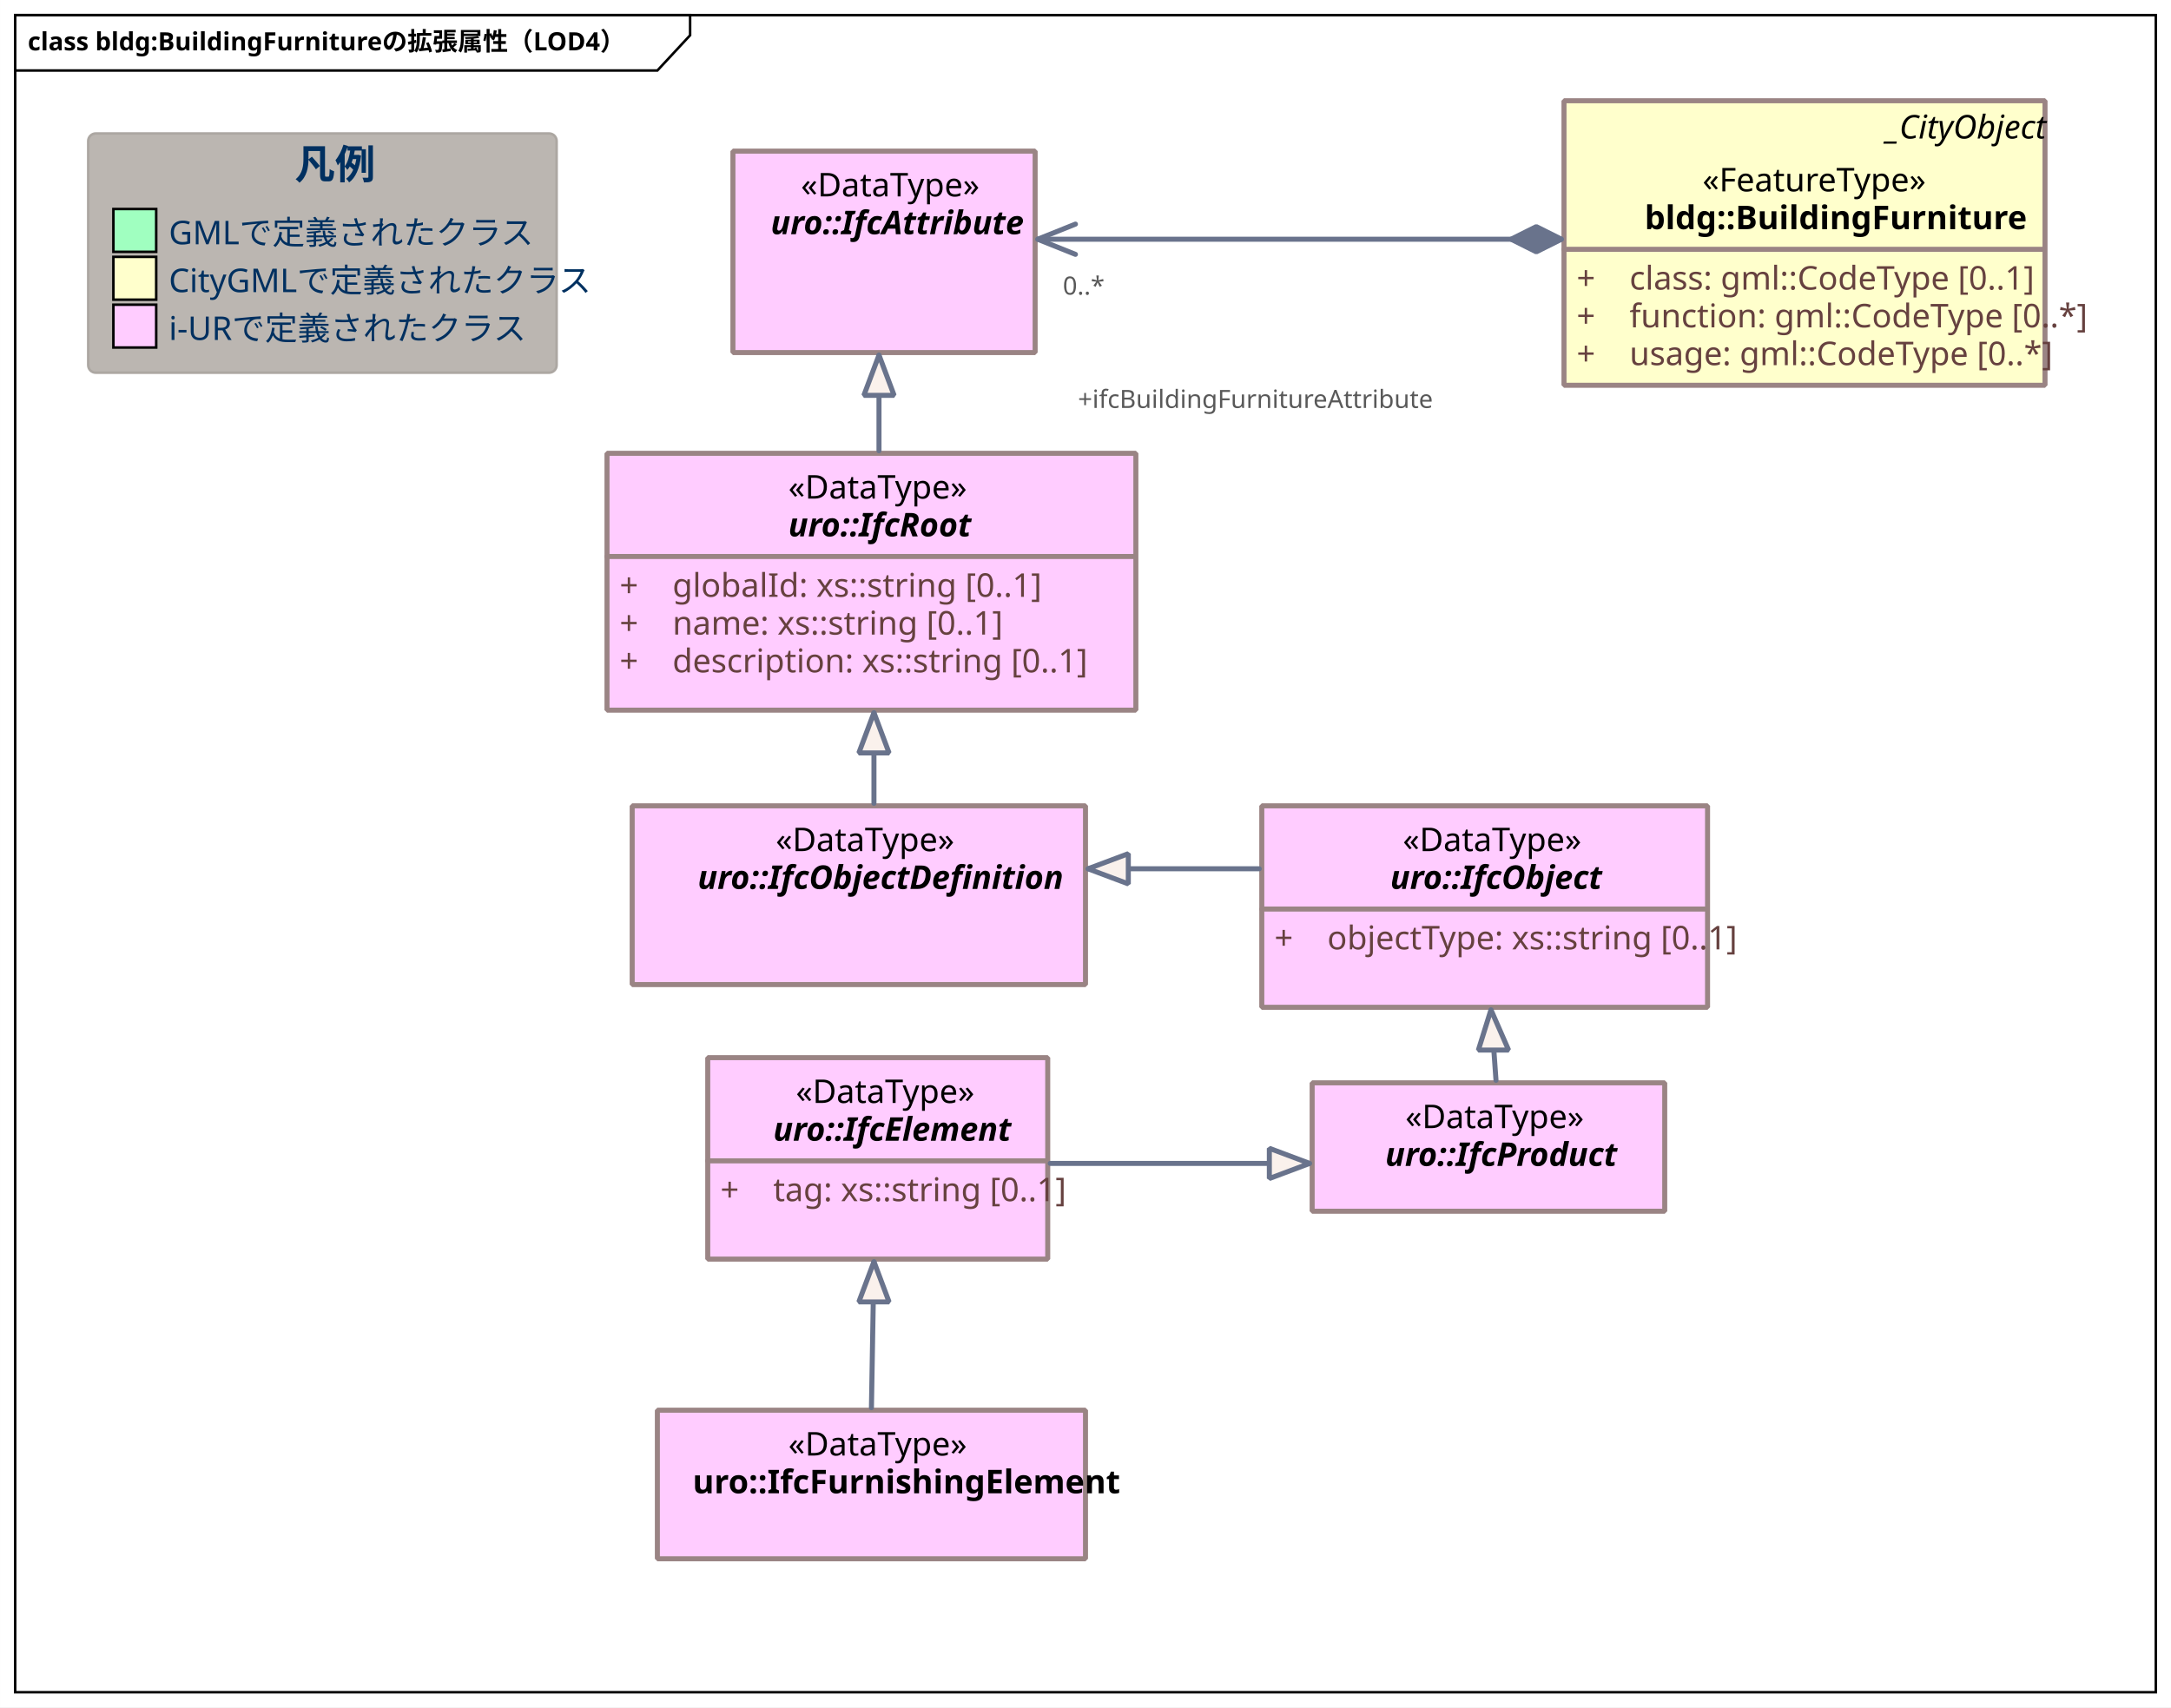
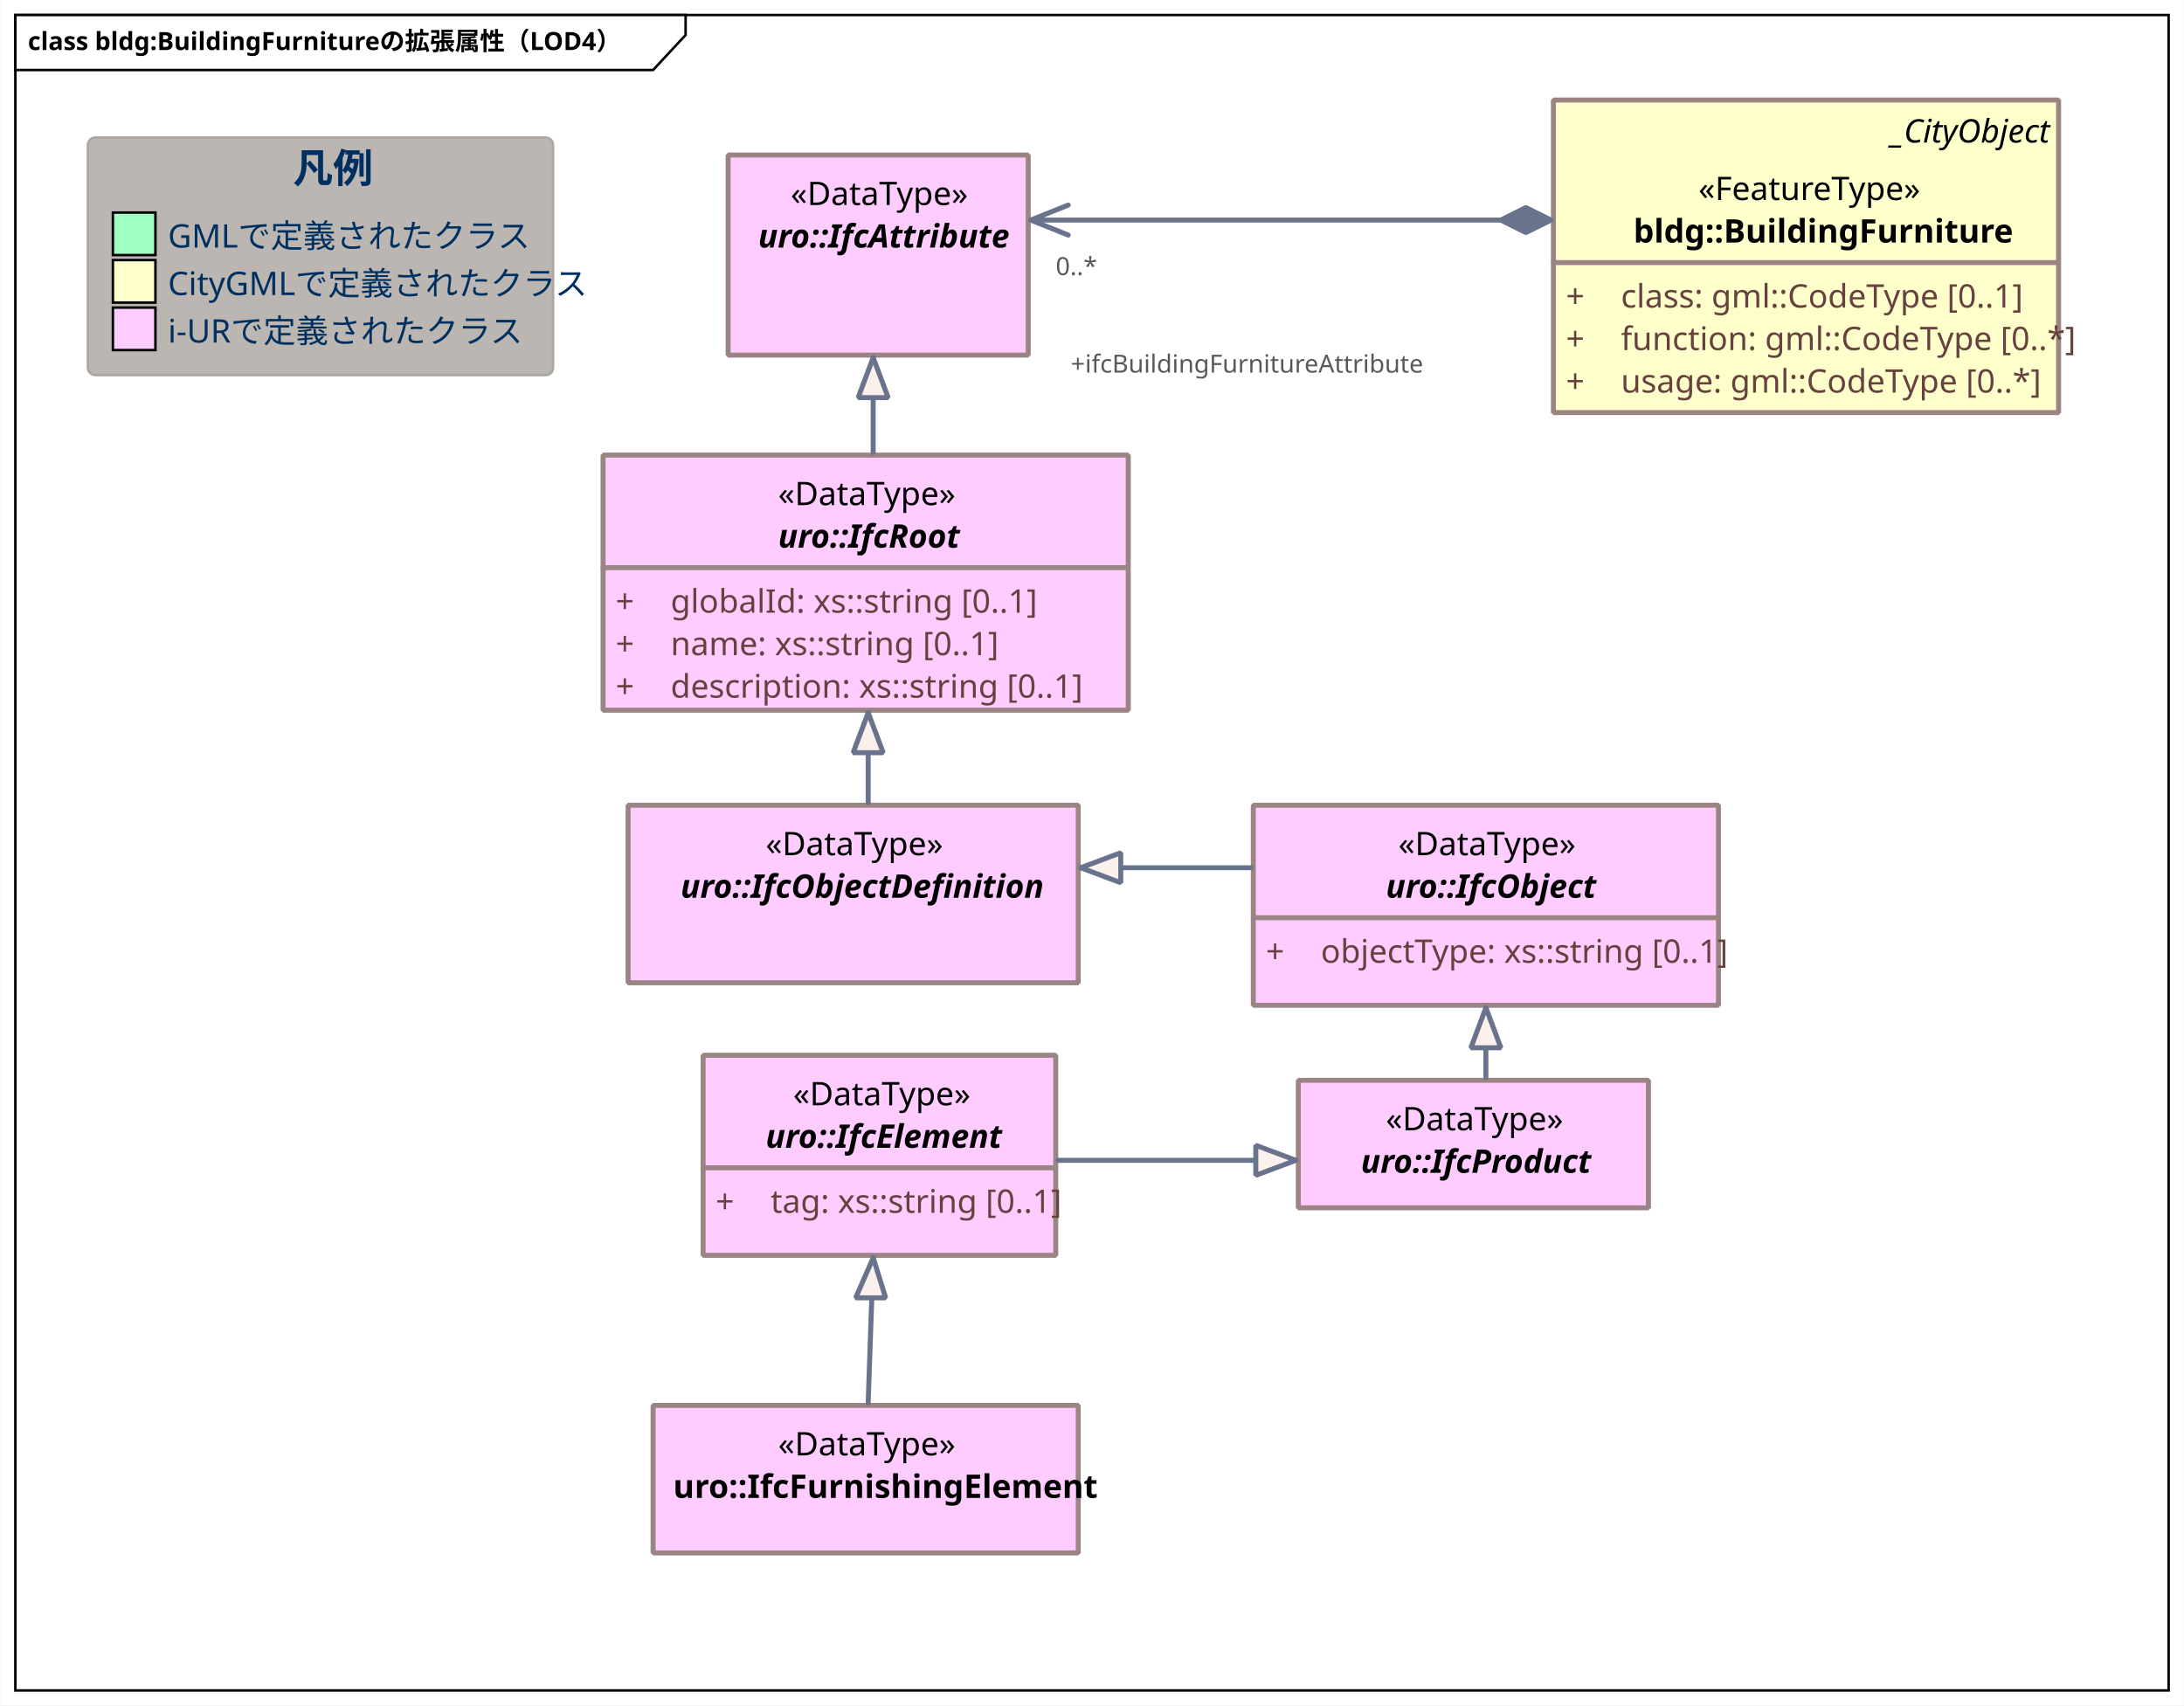
- <svg xmlns="http://www.w3.org/2000/svg" width="22.81cm" height="17.94cm" viewBox="0 0 862 678">
+ <svg xmlns="http://www.w3.org/2000/svg" width="23.10cm" height="18.04cm" viewBox="0 0 873 682">
  <g style="fill:#FFFFFF;fill-opacity:1.00;">
-     <rect x="0" y="0" width="862" height="678" shape-rendering="auto" />
+     <rect x="0" y="0" width="873" height="682" shape-rendering="auto" />
  </g>
  <g style="stroke-width:1;stroke-linecap:square;stroke-linejoin:miter; fill:#000000;fill-opacity:0.00; stroke:#000000; stroke-opacity:1.00">
-     <path d="M 6 6 L 6 672 L 856 672 L 856 6 L 6 6" shape-rendering="auto" />
+     <path d="M 6 6 L 6 676 L 867 676 L 867 6 L 6 6" shape-rendering="auto" />
  </g>
  <g style="stroke-width:1;stroke-linecap:square;stroke-linejoin:miter; fill:#FFFFFF;fill-opacity:1.00; stroke:#000000; stroke-opacity:1.00">
    <polygon points="6 28 261 28 274 14 274 6 6 6 6 28" shape-rendering="auto" style="fill-rule:evenodd;" />
  </g>
  <g style="stroke-width:1;stroke-linecap:square;stroke-linejoin:miter; fill:#000000;fill-opacity:1.00; stroke:#000000; stroke-opacity:0.00">
    <text x="11.00" y="20.00" textLength="248" style="font-family:メイリオ; font-weight:700; font-style:normal; font-size:10px; fill:#000000;fill-opacity:1.00; stroke:#000000; stroke-opacity:0.00 stroke-width:0; white-space: pre;" xml:space="preserve" transform="rotate(-0.00 11.00 20.00)">class bldg:BuildingFurnitureの拡張属性（LOD4）</text>
  </g>
  <g style="stroke-width:1;stroke-linecap:square;stroke-linejoin:miter; fill:#BBB6B1;fill-opacity:1.00; stroke:#ACA7A2; stroke-opacity:1.00">
-     <rect x="35" y="53" width="186" height="95" rx="3.00" shape-rendering="auto" />
+     <rect x="35" y="55" width="186" height="95" rx="3.00" shape-rendering="auto" />
  </g>
  <g style="stroke-width:1;stroke-linecap:square;stroke-linejoin:miter; fill:#A0FFC0;fill-opacity:1.00; stroke:#000000; stroke-opacity:1.00">
-     <rect x="45" y="83" width="17" height="17" rx="0.00" shape-rendering="auto" />
+     <rect x="45" y="85" width="17" height="17" rx="0.00" shape-rendering="auto" />
  </g>
  <g style="stroke-width:1;stroke-linecap:square;stroke-linejoin:miter; fill:#003060;fill-opacity:1.00; stroke:#000000; stroke-opacity:0.00">
-     <text x="67.00" y="97.00" textLength="123" style="font-family:Yu Gothic UI; font-weight:400; font-style:normal; font-size:13px; fill:#003060;fill-opacity:1.00; stroke:#000000; stroke-opacity:0.00 stroke-width:0; white-space: pre;" xml:space="preserve" transform="rotate(-0.00 67.00 97.00)">GMLで定義されたクラス</text>
+     <text x="67.00" y="99.00" textLength="123" style="font-family:Yu Gothic UI; font-weight:400; font-style:normal; font-size:13px; fill:#003060;fill-opacity:1.00; stroke:#000000; stroke-opacity:0.00 stroke-width:0; white-space: pre;" xml:space="preserve" transform="rotate(-0.00 67.00 99.00)">GMLで定義されたクラス</text>
  </g>
  <g style="stroke-width:1;stroke-linecap:square;stroke-linejoin:miter; fill:#FFFFCC;fill-opacity:1.00; stroke:#000000; stroke-opacity:1.00">
-     <rect x="45" y="102" width="17" height="17" rx="0.00" shape-rendering="auto" />
+     <rect x="45" y="104" width="17" height="17" rx="0.00" shape-rendering="auto" />
  </g>
  <g style="stroke-width:1;stroke-linecap:square;stroke-linejoin:miter; fill:#003060;fill-opacity:1.00; stroke:#000000; stroke-opacity:0.00">
-     <text x="67.00" y="116.00" textLength="144" style="font-family:Yu Gothic UI; font-weight:400; font-style:normal; font-size:13px; fill:#003060;fill-opacity:1.00; stroke:#000000; stroke-opacity:0.00 stroke-width:0; white-space: pre;" xml:space="preserve" transform="rotate(-0.00 67.00 116.00)">CityGMLで定義されたクラス</text>
+     <text x="67.00" y="118.00" textLength="144" style="font-family:Yu Gothic UI; font-weight:400; font-style:normal; font-size:13px; fill:#003060;fill-opacity:1.00; stroke:#000000; stroke-opacity:0.00 stroke-width:0; white-space: pre;" xml:space="preserve" transform="rotate(-0.00 67.00 118.00)">CityGMLで定義されたクラス</text>
  </g>
  <g style="stroke-width:1;stroke-linecap:square;stroke-linejoin:miter; fill:#FFCCFF;fill-opacity:1.00; stroke:#000000; stroke-opacity:1.00">
-     <rect x="45" y="121" width="17" height="17" rx="0.00" shape-rendering="auto" />
+     <rect x="45" y="123" width="17" height="17" rx="0.00" shape-rendering="auto" />
  </g>
  <g style="stroke-width:1;stroke-linecap:square;stroke-linejoin:miter; fill:#003060;fill-opacity:1.00; stroke:#000000; stroke-opacity:0.00">
-     <text x="67.00" y="135.00" textLength="121" style="font-family:Yu Gothic UI; font-weight:400; font-style:normal; font-size:13px; fill:#003060;fill-opacity:1.00; stroke:#000000; stroke-opacity:0.00 stroke-width:0; white-space: pre;" xml:space="preserve" transform="rotate(-0.00 67.00 135.00)">i-URで定義されたクラス</text>
-     <text x="117.00" y="71.00" textLength="22" style="font-family:メイリオ; font-weight:700; font-style:normal; font-size:16px; fill:#003060;fill-opacity:1.00; stroke:#000000; stroke-opacity:0.00 stroke-width:0; white-space: pre;" xml:space="preserve" transform="rotate(-0.00 117.00 71.00)">凡例</text>
+     <text x="67.00" y="137.00" textLength="121" style="font-family:Yu Gothic UI; font-weight:400; font-style:normal; font-size:13px; fill:#003060;fill-opacity:1.00; stroke:#000000; stroke-opacity:0.00 stroke-width:0; white-space: pre;" xml:space="preserve" transform="rotate(-0.00 67.00 137.00)">i-URで定義されたクラス</text>
+     <text x="117.00" y="73.00" textLength="22" style="font-family:メイリオ; font-weight:700; font-style:normal; font-size:16px; fill:#003060;fill-opacity:1.00; stroke:#000000; stroke-opacity:0.00 stroke-width:0; white-space: pre;" xml:space="preserve" transform="rotate(-0.00 117.00 73.00)">凡例</text>
  </g>
  <g style="stroke-width:2;stroke-linecap:round;stroke-linejoin:bevel; fill:#FFFFCC;fill-opacity:1.00; stroke:#9A8484; stroke-opacity:1.00">
-     <rect x="621" y="40" width="191" height="113" rx="0.00" shape-rendering="auto" />
+     <rect x="621" y="40" width="202" height="125" rx="0.00" shape-rendering="auto" />
  </g>
  <g style="stroke-width:1;stroke-linecap:round;stroke-linejoin:bevel; fill:#000000;fill-opacity:1.00; stroke:#000000; stroke-opacity:0.00">
-     <text x="749.00" y="55.00" textLength="60" style="font-family:Calibri; font-weight:400; font-style:italic; font-size:13px; fill:#000000;fill-opacity:1.00; stroke:#000000; stroke-opacity:0.00 stroke-width:0; white-space: pre;" xml:space="preserve" transform="rotate(-0.00 749.00 55.00)">_CityObject</text>
-     <text x="676.00" y="76.00" textLength="80" style="font-family:Calibri; font-weight:400; font-style:normal; font-size:13px; fill:#000000;fill-opacity:1.00; stroke:#000000; stroke-opacity:0.00 stroke-width:0; white-space: pre;" xml:space="preserve" transform="rotate(-0.00 676.00 76.00)">«FeatureType»</text>
-     <text x="653.00" y="91.00" textLength="126" style="font-family:Calibri; font-weight:700; font-style:normal; font-size:13px; fill:#000000;fill-opacity:1.00; stroke:#000000; stroke-opacity:0.00 stroke-width:0; white-space: pre;" xml:space="preserve" transform="rotate(-0.00 653.00 91.00)">bldg::BuildingFurniture</text>
+     <text x="756.00" y="57.00" textLength="64" style="font-family:Yu Gothic UI; font-weight:400; font-style:italic; font-size:13px; fill:#000000;fill-opacity:1.00; stroke:#000000; stroke-opacity:0.00 stroke-width:0; white-space: pre;" xml:space="preserve" transform="rotate(-0.00 756.00 57.00)">_CityObject</text>
+     <text x="679.00" y="80.00" textLength="85" style="font-family:Yu Gothic UI; font-weight:400; font-style:normal; font-size:13px; fill:#000000;fill-opacity:1.00; stroke:#000000; stroke-opacity:0.00 stroke-width:0; white-space: pre;" xml:space="preserve" transform="rotate(-0.00 679.00 80.00)">«FeatureType»</text>
+     <text x="653.00" y="97.00" textLength="138" style="font-family:Yu Gothic UI; font-weight:700; font-style:normal; font-size:13px; fill:#000000;fill-opacity:1.00; stroke:#000000; stroke-opacity:0.00 stroke-width:0; white-space: pre;" xml:space="preserve" transform="rotate(-0.00 653.00 97.00)">bldg::BuildingFurniture</text>
  </g>
  <g style="stroke-width:2;stroke-linecap:round;stroke-linejoin:bevel; fill:#000000;fill-opacity:0.00; stroke:#9A8484; stroke-opacity:1.00">
-     <path d="M 621 99 L 811 99" shape-rendering="auto" />
+     <path d="M 621 105 L 822 105" shape-rendering="auto" />
  </g>
  <g style="stroke-width:1;stroke-linecap:round;stroke-linejoin:bevel; fill:#66413F;fill-opacity:1.00; stroke:#000000; stroke-opacity:0.00">
-     <text x="626.00" y="115.00" textLength="9" style="font-family:Calibri; font-weight:400; font-style:normal; font-size:13px; fill:#66413F;fill-opacity:1.00; stroke:#000000; stroke-opacity:0.00 stroke-width:0; white-space: pre;" xml:space="preserve" transform="rotate(-0.00 626.00 115.00)">+ </text>
-     <text x="647.00" y="115.00" textLength="144" style="font-family:Calibri; font-weight:400; font-style:normal; font-size:13px; fill:#66413F;fill-opacity:1.00; stroke:#000000; stroke-opacity:0.00 stroke-width:0; white-space: pre;" xml:space="preserve" transform="rotate(-0.00 647.00 115.00)">class: gml::CodeType [0..1]</text>
-     <text x="626.00" y="130.00" textLength="9" style="font-family:Calibri; font-weight:400; font-style:normal; font-size:13px; fill:#66413F;fill-opacity:1.00; stroke:#000000; stroke-opacity:0.00 stroke-width:0; white-space: pre;" xml:space="preserve" transform="rotate(-0.00 626.00 130.00)">+ </text>
-     <text x="647.00" y="130.00" textLength="160" style="font-family:Calibri; font-weight:400; font-style:normal; font-size:13px; fill:#66413F;fill-opacity:1.00; stroke:#000000; stroke-opacity:0.00 stroke-width:0; white-space: pre;" xml:space="preserve" transform="rotate(-0.00 647.00 130.00)">function: gml::CodeType [0..*]</text>
-     <text x="626.00" y="145.00" textLength="9" style="font-family:Calibri; font-weight:400; font-style:normal; font-size:13px; fill:#66413F;fill-opacity:1.00; stroke:#000000; stroke-opacity:0.00 stroke-width:0; white-space: pre;" xml:space="preserve" transform="rotate(-0.00 626.00 145.00)">+ </text>
-     <text x="647.00" y="145.00" textLength="146" style="font-family:Calibri; font-weight:400; font-style:normal; font-size:13px; fill:#66413F;fill-opacity:1.00; stroke:#000000; stroke-opacity:0.00 stroke-width:0; white-space: pre;" xml:space="preserve" transform="rotate(-0.00 647.00 145.00)">usage: gml::CodeType [0..*]</text>
+     <text x="626.00" y="123.00" textLength="13" style="font-family:Yu Gothic UI; font-weight:400; font-style:normal; font-size:13px; fill:#66413F;fill-opacity:1.00; stroke:#000000; stroke-opacity:0.00 stroke-width:0; white-space: pre;" xml:space="preserve" transform="rotate(-0.00 626.00 123.00)">+ </text>
+     <text x="648.00" y="123.00" textLength="154" style="font-family:Yu Gothic UI; font-weight:400; font-style:normal; font-size:13px; fill:#66413F;fill-opacity:1.00; stroke:#000000; stroke-opacity:0.00 stroke-width:0; white-space: pre;" xml:space="preserve" transform="rotate(-0.00 648.00 123.00)">class: gml::CodeType [0..1]</text>
+     <text x="626.00" y="140.00" textLength="13" style="font-family:Yu Gothic UI; font-weight:400; font-style:normal; font-size:13px; fill:#66413F;fill-opacity:1.00; stroke:#000000; stroke-opacity:0.00 stroke-width:0; white-space: pre;" xml:space="preserve" transform="rotate(-0.00 626.00 140.00)">+ </text>
+     <text x="648.00" y="140.00" textLength="170" style="font-family:Yu Gothic UI; font-weight:400; font-style:normal; font-size:13px; fill:#66413F;fill-opacity:1.00; stroke:#000000; stroke-opacity:0.00 stroke-width:0; white-space: pre;" xml:space="preserve" transform="rotate(-0.00 648.00 140.00)">function: gml::CodeType [0..*]</text>
+     <text x="626.00" y="157.00" textLength="13" style="font-family:Yu Gothic UI; font-weight:400; font-style:normal; font-size:13px; fill:#66413F;fill-opacity:1.00; stroke:#000000; stroke-opacity:0.00 stroke-width:0; white-space: pre;" xml:space="preserve" transform="rotate(-0.00 626.00 157.00)">+ </text>
+     <text x="648.00" y="157.00" textLength="159" style="font-family:Yu Gothic UI; font-weight:400; font-style:normal; font-size:13px; fill:#66413F;fill-opacity:1.00; stroke:#000000; stroke-opacity:0.00 stroke-width:0; white-space: pre;" xml:space="preserve" transform="rotate(-0.00 648.00 157.00)">usage: gml::CodeType [0..*]</text>
  </g>
  <g style="stroke-width:2;stroke-linecap:round;stroke-linejoin:bevel; fill:#FFCCFF;fill-opacity:1.00; stroke:#9A8484; stroke-opacity:1.00">
-     <rect x="291" y="60" width="120" height="80" rx="0.00" shape-rendering="auto" />
+     <rect x="291" y="62" width="120" height="80" rx="0.00" shape-rendering="auto" />
  </g>
  <g style="stroke-width:1;stroke-linecap:round;stroke-linejoin:bevel; fill:#000000;fill-opacity:1.00; stroke:#000000; stroke-opacity:0.00">
-     <text x="318.00" y="78.00" textLength="65" style="font-family:Calibri; font-weight:400; font-style:normal; font-size:13px; fill:#000000;fill-opacity:1.00; stroke:#000000; stroke-opacity:0.00 stroke-width:0; white-space: pre;" xml:space="preserve" transform="rotate(-0.00 318.00 78.00)">«DataType»</text>
-     <text x="306.00" y="93.00" textLength="90" style="font-family:Calibri; font-weight:700; font-style:italic; font-size:13px; fill:#000000;fill-opacity:1.00; stroke:#000000; stroke-opacity:0.00 stroke-width:0; white-space: pre;" xml:space="preserve" transform="rotate(-0.00 306.00 93.00)">uro::IfcAttribute</text>
+     <text x="316.00" y="82.00" textLength="69" style="font-family:Yu Gothic UI; font-weight:400; font-style:normal; font-size:13px; fill:#000000;fill-opacity:1.00; stroke:#000000; stroke-opacity:0.00 stroke-width:0; white-space: pre;" xml:space="preserve" transform="rotate(-0.00 316.00 82.00)">«DataType»</text>
+     <text x="303.00" y="99.00" textLength="96" style="font-family:Yu Gothic UI; font-weight:700; font-style:italic; font-size:13px; fill:#000000;fill-opacity:1.00; stroke:#000000; stroke-opacity:0.00 stroke-width:0; white-space: pre;" xml:space="preserve" transform="rotate(-0.00 303.00 99.00)">uro::IfcAttribute</text>
  </g>
  <g style="stroke-width:2;stroke-linecap:round;stroke-linejoin:bevel; fill:#FFCCFF;fill-opacity:1.00; stroke:#9A8484; stroke-opacity:1.00">
-     <rect x="241" y="180" width="210" height="102" rx="0.00" shape-rendering="auto" />
+     <rect x="241" y="182" width="210" height="102" rx="0.00" shape-rendering="auto" />
  </g>
  <g style="stroke-width:1;stroke-linecap:round;stroke-linejoin:bevel; fill:#000000;fill-opacity:1.00; stroke:#000000; stroke-opacity:0.00">
-     <text x="313.00" y="198.00" textLength="65" style="font-family:Calibri; font-weight:400; font-style:normal; font-size:13px; fill:#000000;fill-opacity:1.00; stroke:#000000; stroke-opacity:0.00 stroke-width:0; white-space: pre;" xml:space="preserve" transform="rotate(-0.00 313.00 198.00)">«DataType»</text>
-     <text x="313.00" y="213.00" textLength="65" style="font-family:Calibri; font-weight:700; font-style:italic; font-size:13px; fill:#000000;fill-opacity:1.00; stroke:#000000; stroke-opacity:0.00 stroke-width:0; white-space: pre;" xml:space="preserve" transform="rotate(-0.00 313.00 213.00)">uro::IfcRoot</text>
+     <text x="311.00" y="202.00" textLength="69" style="font-family:Yu Gothic UI; font-weight:400; font-style:normal; font-size:13px; fill:#000000;fill-opacity:1.00; stroke:#000000; stroke-opacity:0.00 stroke-width:0; white-space: pre;" xml:space="preserve" transform="rotate(-0.00 311.00 202.00)">«DataType»</text>
+     <text x="311.00" y="219.00" textLength="70" style="font-family:Yu Gothic UI; font-weight:700; font-style:italic; font-size:13px; fill:#000000;fill-opacity:1.00; stroke:#000000; stroke-opacity:0.00 stroke-width:0; white-space: pre;" xml:space="preserve" transform="rotate(-0.00 311.00 219.00)">uro::IfcRoot</text>
  </g>
  <g style="stroke-width:2;stroke-linecap:round;stroke-linejoin:bevel; fill:#000000;fill-opacity:0.00; stroke:#9A8484; stroke-opacity:1.00">
-     <path d="M 241 221 L 450 221" shape-rendering="auto" />
+     <path d="M 241 227 L 450 227" shape-rendering="auto" />
  </g>
  <g style="stroke-width:1;stroke-linecap:round;stroke-linejoin:bevel; fill:#66413F;fill-opacity:1.00; stroke:#000000; stroke-opacity:0.00">
-     <text x="246.00" y="237.00" textLength="9" style="font-family:Calibri; font-weight:400; font-style:normal; font-size:13px; fill:#66413F;fill-opacity:1.00; stroke:#000000; stroke-opacity:0.00 stroke-width:0; white-space: pre;" xml:space="preserve" transform="rotate(-0.00 246.00 237.00)">+ </text>
-     <text x="267.00" y="237.00" textLength="133" style="font-family:Calibri; font-weight:400; font-style:normal; font-size:13px; fill:#66413F;fill-opacity:1.00; stroke:#000000; stroke-opacity:0.00 stroke-width:0; white-space: pre;" xml:space="preserve" transform="rotate(-0.00 267.00 237.00)">globalId: xs::string [0..1]</text>
-     <text x="246.00" y="252.00" textLength="9" style="font-family:Calibri; font-weight:400; font-style:normal; font-size:13px; fill:#66413F;fill-opacity:1.00; stroke:#000000; stroke-opacity:0.00 stroke-width:0; white-space: pre;" xml:space="preserve" transform="rotate(-0.00 246.00 252.00)">+ </text>
-     <text x="267.00" y="252.00" textLength="117" style="font-family:Calibri; font-weight:400; font-style:normal; font-size:13px; fill:#66413F;fill-opacity:1.00; stroke:#000000; stroke-opacity:0.00 stroke-width:0; white-space: pre;" xml:space="preserve" transform="rotate(-0.00 267.00 252.00)">name: xs::string [0..1]</text>
-     <text x="246.00" y="267.00" textLength="9" style="font-family:Calibri; font-weight:400; font-style:normal; font-size:13px; fill:#66413F;fill-opacity:1.00; stroke:#000000; stroke-opacity:0.00 stroke-width:0; white-space: pre;" xml:space="preserve" transform="rotate(-0.00 246.00 267.00)">+ </text>
-     <text x="267.00" y="267.00" textLength="150" style="font-family:Calibri; font-weight:400; font-style:normal; font-size:13px; fill:#66413F;fill-opacity:1.00; stroke:#000000; stroke-opacity:0.00 stroke-width:0; white-space: pre;" xml:space="preserve" transform="rotate(-0.00 267.00 267.00)">description: xs::string [0..1]</text>
+     <text x="246.00" y="245.00" textLength="13" style="font-family:Yu Gothic UI; font-weight:400; font-style:normal; font-size:13px; fill:#66413F;fill-opacity:1.00; stroke:#000000; stroke-opacity:0.00 stroke-width:0; white-space: pre;" xml:space="preserve" transform="rotate(-0.00 246.00 245.00)">+ </text>
+     <text x="268.00" y="245.00" textLength="138" style="font-family:Yu Gothic UI; font-weight:400; font-style:normal; font-size:13px; fill:#66413F;fill-opacity:1.00; stroke:#000000; stroke-opacity:0.00 stroke-width:0; white-space: pre;" xml:space="preserve" transform="rotate(-0.00 268.00 245.00)">globalId: xs::string [0..1]</text>
+     <text x="246.00" y="262.00" textLength="13" style="font-family:Yu Gothic UI; font-weight:400; font-style:normal; font-size:13px; fill:#66413F;fill-opacity:1.00; stroke:#000000; stroke-opacity:0.00 stroke-width:0; white-space: pre;" xml:space="preserve" transform="rotate(-0.00 246.00 262.00)">+ </text>
+     <text x="268.00" y="262.00" textLength="122" style="font-family:Yu Gothic UI; font-weight:400; font-style:normal; font-size:13px; fill:#66413F;fill-opacity:1.00; stroke:#000000; stroke-opacity:0.00 stroke-width:0; white-space: pre;" xml:space="preserve" transform="rotate(-0.00 268.00 262.00)">name: xs::string [0..1]</text>
+     <text x="246.00" y="279.00" textLength="13" style="font-family:Yu Gothic UI; font-weight:400; font-style:normal; font-size:13px; fill:#66413F;fill-opacity:1.00; stroke:#000000; stroke-opacity:0.00 stroke-width:0; white-space: pre;" xml:space="preserve" transform="rotate(-0.00 246.00 279.00)">+ </text>
+     <text x="268.00" y="279.00" textLength="155" style="font-family:Yu Gothic UI; font-weight:400; font-style:normal; font-size:13px; fill:#66413F;fill-opacity:1.00; stroke:#000000; stroke-opacity:0.00 stroke-width:0; white-space: pre;" xml:space="preserve" transform="rotate(-0.00 268.00 279.00)">description: xs::string [0..1]</text>
  </g>
  <g style="stroke-width:2;stroke-linecap:round;stroke-linejoin:bevel; fill:#FFCCFF;fill-opacity:1.00; stroke:#9A8484; stroke-opacity:1.00">
-     <rect x="261" y="560" width="170" height="59" rx="0.00" shape-rendering="auto" />
+     <rect x="261" y="562" width="170" height="59" rx="0.00" shape-rendering="auto" />
  </g>
  <g style="stroke-width:1;stroke-linecap:round;stroke-linejoin:bevel; fill:#000000;fill-opacity:1.00; stroke:#000000; stroke-opacity:0.00">
-     <text x="313.00" y="578.00" textLength="65" style="font-family:Calibri; font-weight:400; font-style:normal; font-size:13px; fill:#000000;fill-opacity:1.00; stroke:#000000; stroke-opacity:0.00 stroke-width:0; white-space: pre;" xml:space="preserve" transform="rotate(-0.00 313.00 578.00)">«DataType»</text>
-     <text x="275.00" y="593.00" textLength="141" style="font-family:Calibri; font-weight:700; font-style:normal; font-size:13px; fill:#000000;fill-opacity:1.00; stroke:#000000; stroke-opacity:0.00 stroke-width:0; white-space: pre;" xml:space="preserve" transform="rotate(-0.00 275.00 593.00)">uro::IfcFurnishingElement</text>
+     <text x="311.00" y="582.00" textLength="69" style="font-family:Yu Gothic UI; font-weight:400; font-style:normal; font-size:13px; fill:#000000;fill-opacity:1.00; stroke:#000000; stroke-opacity:0.00 stroke-width:0; white-space: pre;" xml:space="preserve" transform="rotate(-0.00 311.00 582.00)">«DataType»</text>
+     <text x="269.00" y="599.00" textLength="154" style="font-family:Yu Gothic UI; font-weight:700; font-style:normal; font-size:13px; fill:#000000;fill-opacity:1.00; stroke:#000000; stroke-opacity:0.00 stroke-width:0; white-space: pre;" xml:space="preserve" transform="rotate(-0.00 269.00 599.00)">uro::IfcFurnishingElement</text>
  </g>
  <g style="stroke-width:2;stroke-linecap:round;stroke-linejoin:bevel; fill:#FFCCFF;fill-opacity:1.00; stroke:#9A8484; stroke-opacity:1.00">
-     <rect x="251" y="320" width="180" height="71" rx="0.00" shape-rendering="auto" />
+     <rect x="251" y="322" width="180" height="71" rx="0.00" shape-rendering="auto" />
  </g>
  <g style="stroke-width:1;stroke-linecap:round;stroke-linejoin:bevel; fill:#000000;fill-opacity:1.00; stroke:#000000; stroke-opacity:0.00">
-     <text x="308.00" y="338.00" textLength="65" style="font-family:Calibri; font-weight:400; font-style:normal; font-size:13px; fill:#000000;fill-opacity:1.00; stroke:#000000; stroke-opacity:0.00 stroke-width:0; white-space: pre;" xml:space="preserve" transform="rotate(-0.00 308.00 338.00)">«DataType»</text>
-     <text x="277.00" y="353.00" textLength="127" style="font-family:Calibri; font-weight:700; font-style:italic; font-size:13px; fill:#000000;fill-opacity:1.00; stroke:#000000; stroke-opacity:0.00 stroke-width:0; white-space: pre;" xml:space="preserve" transform="rotate(-0.00 277.00 353.00)">uro::IfcObjectDefinition</text>
+     <text x="306.00" y="342.00" textLength="69" style="font-family:Yu Gothic UI; font-weight:400; font-style:normal; font-size:13px; fill:#000000;fill-opacity:1.00; stroke:#000000; stroke-opacity:0.00 stroke-width:0; white-space: pre;" xml:space="preserve" transform="rotate(-0.00 306.00 342.00)">«DataType»</text>
+     <text x="272.00" y="359.00" textLength="138" style="font-family:Yu Gothic UI; font-weight:700; font-style:italic; font-size:13px; fill:#000000;fill-opacity:1.00; stroke:#000000; stroke-opacity:0.00 stroke-width:0; white-space: pre;" xml:space="preserve" transform="rotate(-0.00 272.00 359.00)">uro::IfcObjectDefinition</text>
  </g>
  <g style="stroke-width:2;stroke-linecap:round;stroke-linejoin:bevel; fill:#FFCCFF;fill-opacity:1.00; stroke:#9A8484; stroke-opacity:1.00">
-     <rect x="501" y="320" width="177" height="80" rx="0.00" shape-rendering="auto" />
+     <rect x="501" y="322" width="186" height="80" rx="0.00" shape-rendering="auto" />
  </g>
  <g style="stroke-width:1;stroke-linecap:round;stroke-linejoin:bevel; fill:#000000;fill-opacity:1.00; stroke:#000000; stroke-opacity:0.00">
-     <text x="557.00" y="338.00" textLength="65" style="font-family:Calibri; font-weight:400; font-style:normal; font-size:13px; fill:#000000;fill-opacity:1.00; stroke:#000000; stroke-opacity:0.00 stroke-width:0; white-space: pre;" xml:space="preserve" transform="rotate(-0.00 557.00 338.00)">«DataType»</text>
-     <text x="552.00" y="353.00" textLength="74" style="font-family:Calibri; font-weight:700; font-style:italic; font-size:13px; fill:#000000;fill-opacity:1.00; stroke:#000000; stroke-opacity:0.00 stroke-width:0; white-space: pre;" xml:space="preserve" transform="rotate(-0.00 552.00 353.00)">uro::IfcObject</text>
+     <text x="559.00" y="342.00" textLength="69" style="font-family:Yu Gothic UI; font-weight:400; font-style:normal; font-size:13px; fill:#000000;fill-opacity:1.00; stroke:#000000; stroke-opacity:0.00 stroke-width:0; white-space: pre;" xml:space="preserve" transform="rotate(-0.00 559.00 342.00)">«DataType»</text>
+     <text x="554.00" y="359.00" textLength="80" style="font-family:Yu Gothic UI; font-weight:700; font-style:italic; font-size:13px; fill:#000000;fill-opacity:1.00; stroke:#000000; stroke-opacity:0.00 stroke-width:0; white-space: pre;" xml:space="preserve" transform="rotate(-0.00 554.00 359.00)">uro::IfcObject</text>
  </g>
  <g style="stroke-width:2;stroke-linecap:round;stroke-linejoin:bevel; fill:#000000;fill-opacity:0.00; stroke:#9A8484; stroke-opacity:1.00">
-     <path d="M 501 361 L 677 361" shape-rendering="auto" />
+     <path d="M 501 367 L 686 367" shape-rendering="auto" />
  </g>
  <g style="stroke-width:1;stroke-linecap:round;stroke-linejoin:bevel; fill:#66413F;fill-opacity:1.00; stroke:#000000; stroke-opacity:0.00">
-     <text x="506.00" y="377.00" textLength="9" style="font-family:Calibri; font-weight:400; font-style:normal; font-size:13px; fill:#66413F;fill-opacity:1.00; stroke:#000000; stroke-opacity:0.00 stroke-width:0; white-space: pre;" xml:space="preserve" transform="rotate(-0.00 506.00 377.00)">+ </text>
-     <text x="527.00" y="377.00" textLength="146" style="font-family:Calibri; font-weight:400; font-style:normal; font-size:13px; fill:#66413F;fill-opacity:1.00; stroke:#000000; stroke-opacity:0.00 stroke-width:0; white-space: pre;" xml:space="preserve" transform="rotate(-0.00 527.00 377.00)">objectType: xs::string [0..1]</text>
+     <text x="506.00" y="385.00" textLength="13" style="font-family:Yu Gothic UI; font-weight:400; font-style:normal; font-size:13px; fill:#66413F;fill-opacity:1.00; stroke:#000000; stroke-opacity:0.00 stroke-width:0; white-space: pre;" xml:space="preserve" transform="rotate(-0.00 506.00 385.00)">+ </text>
+     <text x="528.00" y="385.00" textLength="154" style="font-family:Yu Gothic UI; font-weight:400; font-style:normal; font-size:13px; fill:#66413F;fill-opacity:1.00; stroke:#000000; stroke-opacity:0.00 stroke-width:0; white-space: pre;" xml:space="preserve" transform="rotate(-0.00 528.00 385.00)">objectType: xs::string [0..1]</text>
  </g>
  <g style="stroke-width:2;stroke-linecap:round;stroke-linejoin:bevel; fill:#FFCCFF;fill-opacity:1.00; stroke:#9A8484; stroke-opacity:1.00">
-     <rect x="521" y="430" width="140" height="51" rx="0.00" shape-rendering="auto" />
+     <rect x="519" y="432" width="140" height="51" rx="0.00" shape-rendering="auto" />
  </g>
  <g style="stroke-width:1;stroke-linecap:round;stroke-linejoin:bevel; fill:#000000;fill-opacity:1.00; stroke:#000000; stroke-opacity:0.00">
-     <text x="558.00" y="448.00" textLength="65" style="font-family:Calibri; font-weight:400; font-style:normal; font-size:13px; fill:#000000;fill-opacity:1.00; stroke:#000000; stroke-opacity:0.00 stroke-width:0; white-space: pre;" xml:space="preserve" transform="rotate(-0.00 558.00 448.00)">«DataType»</text>
-     <text x="550.00" y="463.00" textLength="82" style="font-family:Calibri; font-weight:700; font-style:italic; font-size:13px; fill:#000000;fill-opacity:1.00; stroke:#000000; stroke-opacity:0.00 stroke-width:0; white-space: pre;" xml:space="preserve" transform="rotate(-0.00 550.00 463.00)">uro::IfcProduct</text>
+     <text x="554.00" y="452.00" textLength="69" style="font-family:Yu Gothic UI; font-weight:400; font-style:normal; font-size:13px; fill:#000000;fill-opacity:1.00; stroke:#000000; stroke-opacity:0.00 stroke-width:0; white-space: pre;" xml:space="preserve" transform="rotate(-0.00 554.00 452.00)">«DataType»</text>
+     <text x="544.00" y="469.00" textLength="89" style="font-family:Yu Gothic UI; font-weight:700; font-style:italic; font-size:13px; fill:#000000;fill-opacity:1.00; stroke:#000000; stroke-opacity:0.00 stroke-width:0; white-space: pre;" xml:space="preserve" transform="rotate(-0.00 544.00 469.00)">uro::IfcProduct</text>
  </g>
  <g style="stroke-width:2;stroke-linecap:round;stroke-linejoin:bevel; fill:#FFCCFF;fill-opacity:1.00; stroke:#9A8484; stroke-opacity:1.00">
-     <rect x="281" y="420" width="135" height="80" rx="0.00" shape-rendering="auto" />
+     <rect x="281" y="422" width="141" height="80" rx="0.00" shape-rendering="auto" />
  </g>
  <g style="stroke-width:1;stroke-linecap:round;stroke-linejoin:bevel; fill:#000000;fill-opacity:1.00; stroke:#000000; stroke-opacity:0.00">
-     <text x="316.00" y="438.00" textLength="65" style="font-family:Calibri; font-weight:400; font-style:normal; font-size:13px; fill:#000000;fill-opacity:1.00; stroke:#000000; stroke-opacity:0.00 stroke-width:0; white-space: pre;" xml:space="preserve" transform="rotate(-0.00 316.00 438.00)">«DataType»</text>
-     <text x="307.00" y="453.00" textLength="82" style="font-family:Calibri; font-weight:700; font-style:italic; font-size:13px; fill:#000000;fill-opacity:1.00; stroke:#000000; stroke-opacity:0.00 stroke-width:0; white-space: pre;" xml:space="preserve" transform="rotate(-0.00 307.00 453.00)">uro::IfcElement</text>
+     <text x="317.00" y="442.00" textLength="69" style="font-family:Yu Gothic UI; font-weight:400; font-style:normal; font-size:13px; fill:#000000;fill-opacity:1.00; stroke:#000000; stroke-opacity:0.00 stroke-width:0; white-space: pre;" xml:space="preserve" transform="rotate(-0.00 317.00 442.00)">«DataType»</text>
+     <text x="306.00" y="459.00" textLength="90" style="font-family:Yu Gothic UI; font-weight:700; font-style:italic; font-size:13px; fill:#000000;fill-opacity:1.00; stroke:#000000; stroke-opacity:0.00 stroke-width:0; white-space: pre;" xml:space="preserve" transform="rotate(-0.00 306.00 459.00)">uro::IfcElement</text>
  </g>
  <g style="stroke-width:2;stroke-linecap:round;stroke-linejoin:bevel; fill:#000000;fill-opacity:0.00; stroke:#9A8484; stroke-opacity:1.00">
-     <path d="M 281 461 L 415 461" shape-rendering="auto" />
+     <path d="M 281 467 L 421 467" shape-rendering="auto" />
  </g>
  <g style="stroke-width:1;stroke-linecap:round;stroke-linejoin:bevel; fill:#66413F;fill-opacity:1.00; stroke:#000000; stroke-opacity:0.00">
-     <text x="286.00" y="477.00" textLength="9" style="font-family:Calibri; font-weight:400; font-style:normal; font-size:13px; fill:#66413F;fill-opacity:1.00; stroke:#000000; stroke-opacity:0.00 stroke-width:0; white-space: pre;" xml:space="preserve" transform="rotate(-0.00 286.00 477.00)">+ </text>
-     <text x="307.00" y="477.00" textLength="104" style="font-family:Calibri; font-weight:400; font-style:normal; font-size:13px; fill:#66413F;fill-opacity:1.00; stroke:#000000; stroke-opacity:0.00 stroke-width:0; white-space: pre;" xml:space="preserve" transform="rotate(-0.00 307.00 477.00)">tag: xs::string [0..1]</text>
+     <text x="286.00" y="485.00" textLength="13" style="font-family:Yu Gothic UI; font-weight:400; font-style:normal; font-size:13px; fill:#66413F;fill-opacity:1.00; stroke:#000000; stroke-opacity:0.00 stroke-width:0; white-space: pre;" xml:space="preserve" transform="rotate(-0.00 286.00 485.00)">+ </text>
+     <text x="308.00" y="485.00" textLength="109" style="font-family:Yu Gothic UI; font-weight:400; font-style:normal; font-size:13px; fill:#66413F;fill-opacity:1.00; stroke:#000000; stroke-opacity:0.00 stroke-width:0; white-space: pre;" xml:space="preserve" transform="rotate(-0.00 308.00 485.00)">tag: xs::string [0..1]</text>
  </g>
  <g style="stroke-width:2;stroke-linecap:round;stroke-linejoin:bevel; fill:#000000;fill-opacity:0.00; stroke:#69738C; stroke-opacity:1.00">
-     <path d="M 412 95 L 620 95" shape-rendering="auto" />
+     <path d="M 412 88 L 620 88" shape-rendering="auto" />
  </g>
  <g style="stroke-width:2;stroke-linecap:round;stroke-linejoin:bevel; fill:#69738C;fill-opacity:1.00; stroke:#69738C; stroke-opacity:1.00">
-     <polygon points="610 100 620 95 610 90 600 95" shape-rendering="auto" style="fill-rule:evenodd;" />
+     <polygon points="610 93 620 88 610 83 600 88" shape-rendering="auto" style="fill-rule:evenodd;" />
  </g>
  <g style="stroke-width:2;stroke-linecap:round;stroke-linejoin:bevel; fill:#000000;fill-opacity:0.00; stroke:#69738C; stroke-opacity:1.00">
-     <path d="M 427 101 L 412 95 L 427 89" shape-rendering="auto" />
-     <path d="M 349 179 L 349 141" shape-rendering="auto" />
+     <path d="M 427 94 L 412 88 L 427 82" shape-rendering="auto" />
+     <path d="M 349 181 L 349 143" shape-rendering="auto" />
  </g>
  <g style="stroke-width:2;stroke-linecap:round;stroke-linejoin:bevel; fill:#FAF1EC;fill-opacity:1.00; stroke:#69738C; stroke-opacity:1.00">
-     <polygon points="355 157 343 157 349 141" shape-rendering="auto" style="fill-rule:evenodd;" />
+     <polygon points="355 159 343 159 349 143" shape-rendering="auto" style="fill-rule:evenodd;" />
  </g>
  <g style="stroke-width:2;stroke-linecap:round;stroke-linejoin:bevel; fill:#000000;fill-opacity:0.00; stroke:#69738C; stroke-opacity:1.00">
-     <path d="M 346 559 L 347 501" shape-rendering="auto" />
+     <path d="M 347 561 L 349 503" shape-rendering="auto" />
  </g>
  <g style="stroke-width:2;stroke-linecap:round;stroke-linejoin:bevel; fill:#FAF1EC;fill-opacity:1.00; stroke:#69738C; stroke-opacity:1.00">
-     <polygon points="353 517 341 517 347 501" shape-rendering="auto" style="fill-rule:evenodd;" />
+     <polygon points="354 519 342 519 349 503" shape-rendering="auto" style="fill-rule:evenodd;" />
  </g>
  <g style="stroke-width:2;stroke-linecap:round;stroke-linejoin:bevel; fill:#000000;fill-opacity:0.00; stroke:#69738C; stroke-opacity:1.00">
-     <path d="M 347 319 L 347 283" shape-rendering="auto" />
+     <path d="M 347 321 L 347 285" shape-rendering="auto" />
  </g>
  <g style="stroke-width:2;stroke-linecap:round;stroke-linejoin:bevel; fill:#FAF1EC;fill-opacity:1.00; stroke:#69738C; stroke-opacity:1.00">
-     <polygon points="353 299 341 299 347 283" shape-rendering="auto" style="fill-rule:evenodd;" />
+     <polygon points="353 301 341 301 347 285" shape-rendering="auto" style="fill-rule:evenodd;" />
  </g>
  <g style="stroke-width:2;stroke-linecap:round;stroke-linejoin:bevel; fill:#000000;fill-opacity:0.00; stroke:#69738C; stroke-opacity:1.00">
-     <path d="M 500 345 L 432 345" shape-rendering="auto" />
+     <path d="M 500 347 L 432 347" shape-rendering="auto" />
  </g>
  <g style="stroke-width:2;stroke-linecap:round;stroke-linejoin:bevel; fill:#FAF1EC;fill-opacity:1.00; stroke:#69738C; stroke-opacity:1.00">
-     <polygon points="448 339 448 351 432 345" shape-rendering="auto" style="fill-rule:evenodd;" />
+     <polygon points="448 341 448 353 432 347" shape-rendering="auto" style="fill-rule:evenodd;" />
  </g>
  <g style="stroke-width:2;stroke-linecap:round;stroke-linejoin:bevel; fill:#000000;fill-opacity:0.00; stroke:#69738C; stroke-opacity:1.00">
-     <path d="M 594 429 L 592 401" shape-rendering="auto" />
+     <path d="M 594 431 L 594 403" shape-rendering="auto" />
  </g>
  <g style="stroke-width:2;stroke-linecap:round;stroke-linejoin:bevel; fill:#FAF1EC;fill-opacity:1.00; stroke:#69738C; stroke-opacity:1.00">
-     <polygon points="599 417 587 417 592 401" shape-rendering="auto" style="fill-rule:evenodd;" />
+     <polygon points="600 419 588 419 594 403" shape-rendering="auto" style="fill-rule:evenodd;" />
  </g>
  <g style="stroke-width:2;stroke-linecap:round;stroke-linejoin:bevel; fill:#000000;fill-opacity:0.00; stroke:#69738C; stroke-opacity:1.00">
-     <path d="M 417 462 L 520 462" shape-rendering="auto" />
+     <path d="M 423 464 L 518 464" shape-rendering="auto" />
  </g>
  <g style="stroke-width:2;stroke-linecap:round;stroke-linejoin:bevel; fill:#FAF1EC;fill-opacity:1.00; stroke:#69738C; stroke-opacity:1.00">
-     <polygon points="504 468 504 456 520 462" shape-rendering="auto" style="fill-rule:evenodd;" />
+     <polygon points="502 470 502 458 518 464" shape-rendering="auto" style="fill-rule:evenodd;" />
  </g>
  <g style="stroke-width:1;stroke-linecap:round;stroke-linejoin:bevel; fill:#595959;fill-opacity:1.00; stroke:#000000; stroke-opacity:0.00">
-     <text x="428.00" y="162.00" textLength="148" style="font-family:メイリオ; font-weight:0; font-style:normal; font-size:10px; fill:#595959;fill-opacity:1.00; stroke:#000000; stroke-opacity:0.00 stroke-width:0; white-space: pre;" xml:space="preserve" transform="rotate(-0.00 428.00 162.00)">+ifcBuildingFurnitureAttribute</text>
-     <text x="422.00" y="117.00" textLength="18" style="font-family:メイリオ; font-weight:0; font-style:normal; font-size:10px; fill:#595959;fill-opacity:1.00; stroke:#000000; stroke-opacity:0.00 stroke-width:0; white-space: pre;" xml:space="preserve" transform="rotate(-0.00 422.00 117.00)">0..*</text>
+     <text x="428.00" y="149.00" textLength="148" style="font-family:メイリオ; font-weight:0; font-style:normal; font-size:10px; fill:#595959;fill-opacity:1.00; stroke:#000000; stroke-opacity:0.00 stroke-width:0; white-space: pre;" xml:space="preserve" transform="rotate(-0.00 428.00 149.00)">+ifcBuildingFurnitureAttribute</text>
+     <text x="422.00" y="110.00" textLength="18" style="font-family:メイリオ; font-weight:0; font-style:normal; font-size:10px; fill:#595959;fill-opacity:1.00; stroke:#000000; stroke-opacity:0.00 stroke-width:0; white-space: pre;" xml:space="preserve" transform="rotate(-0.00 422.00 110.00)">0..*</text>
  </g>
</svg>
